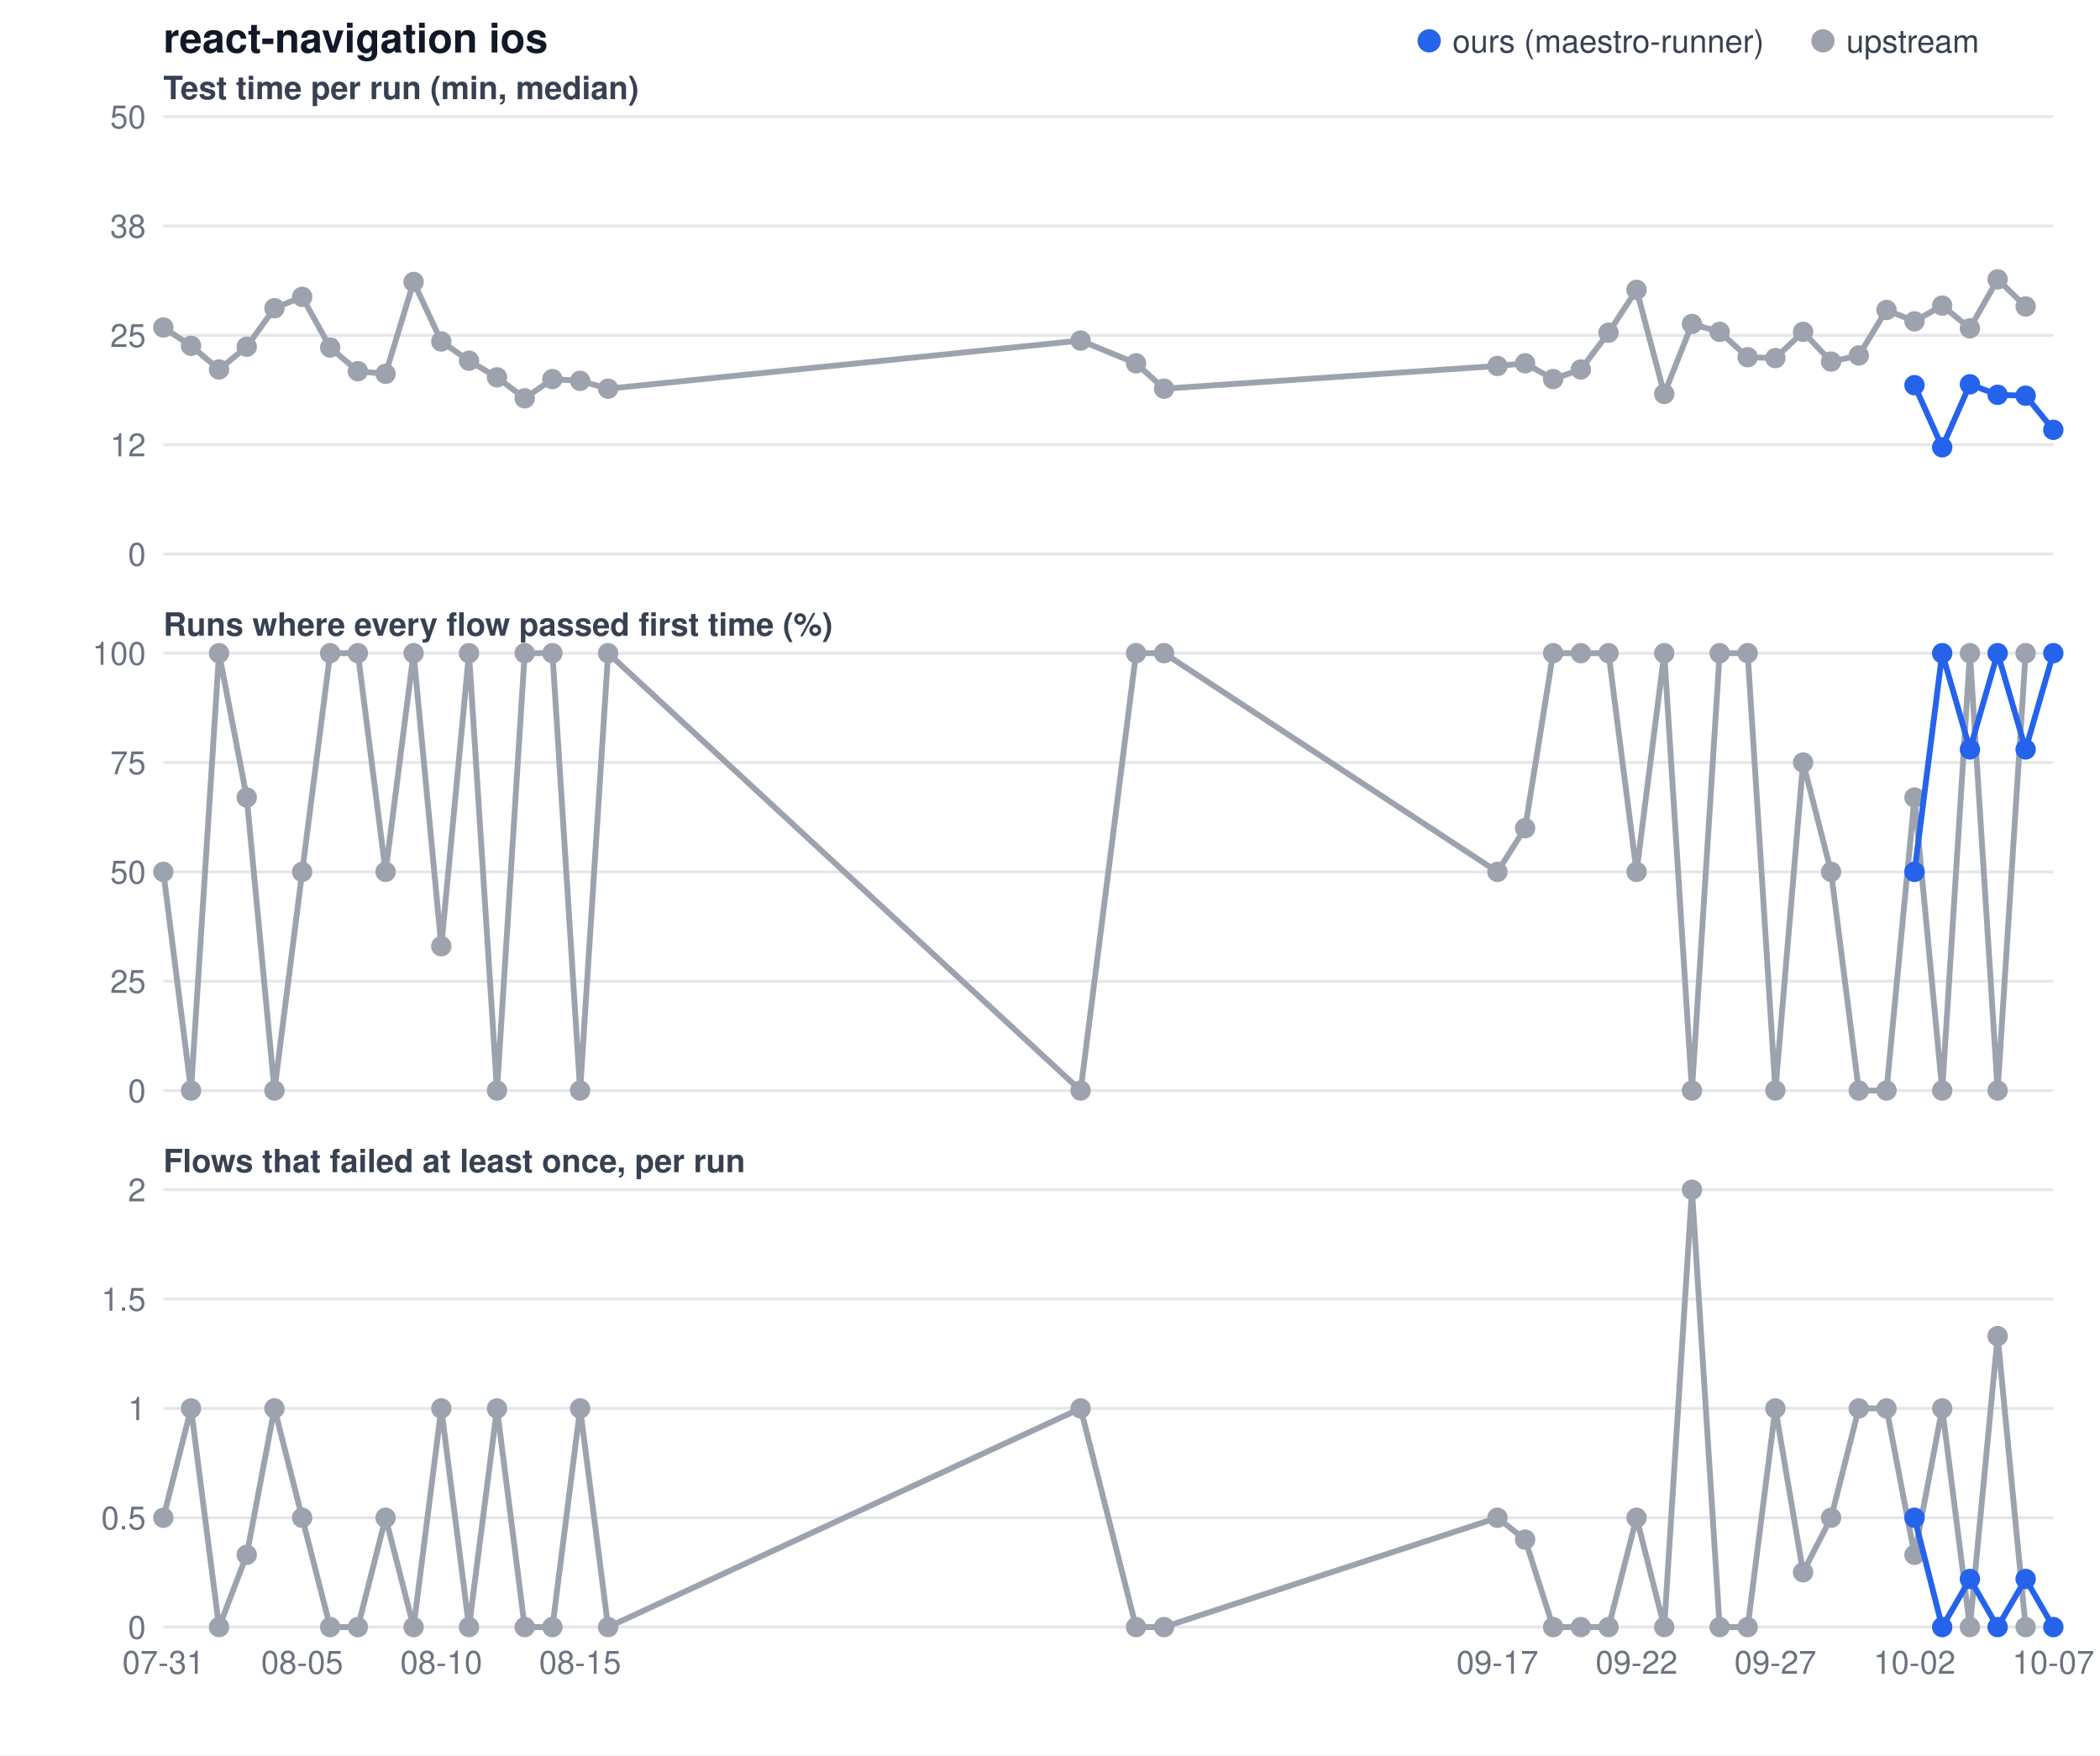
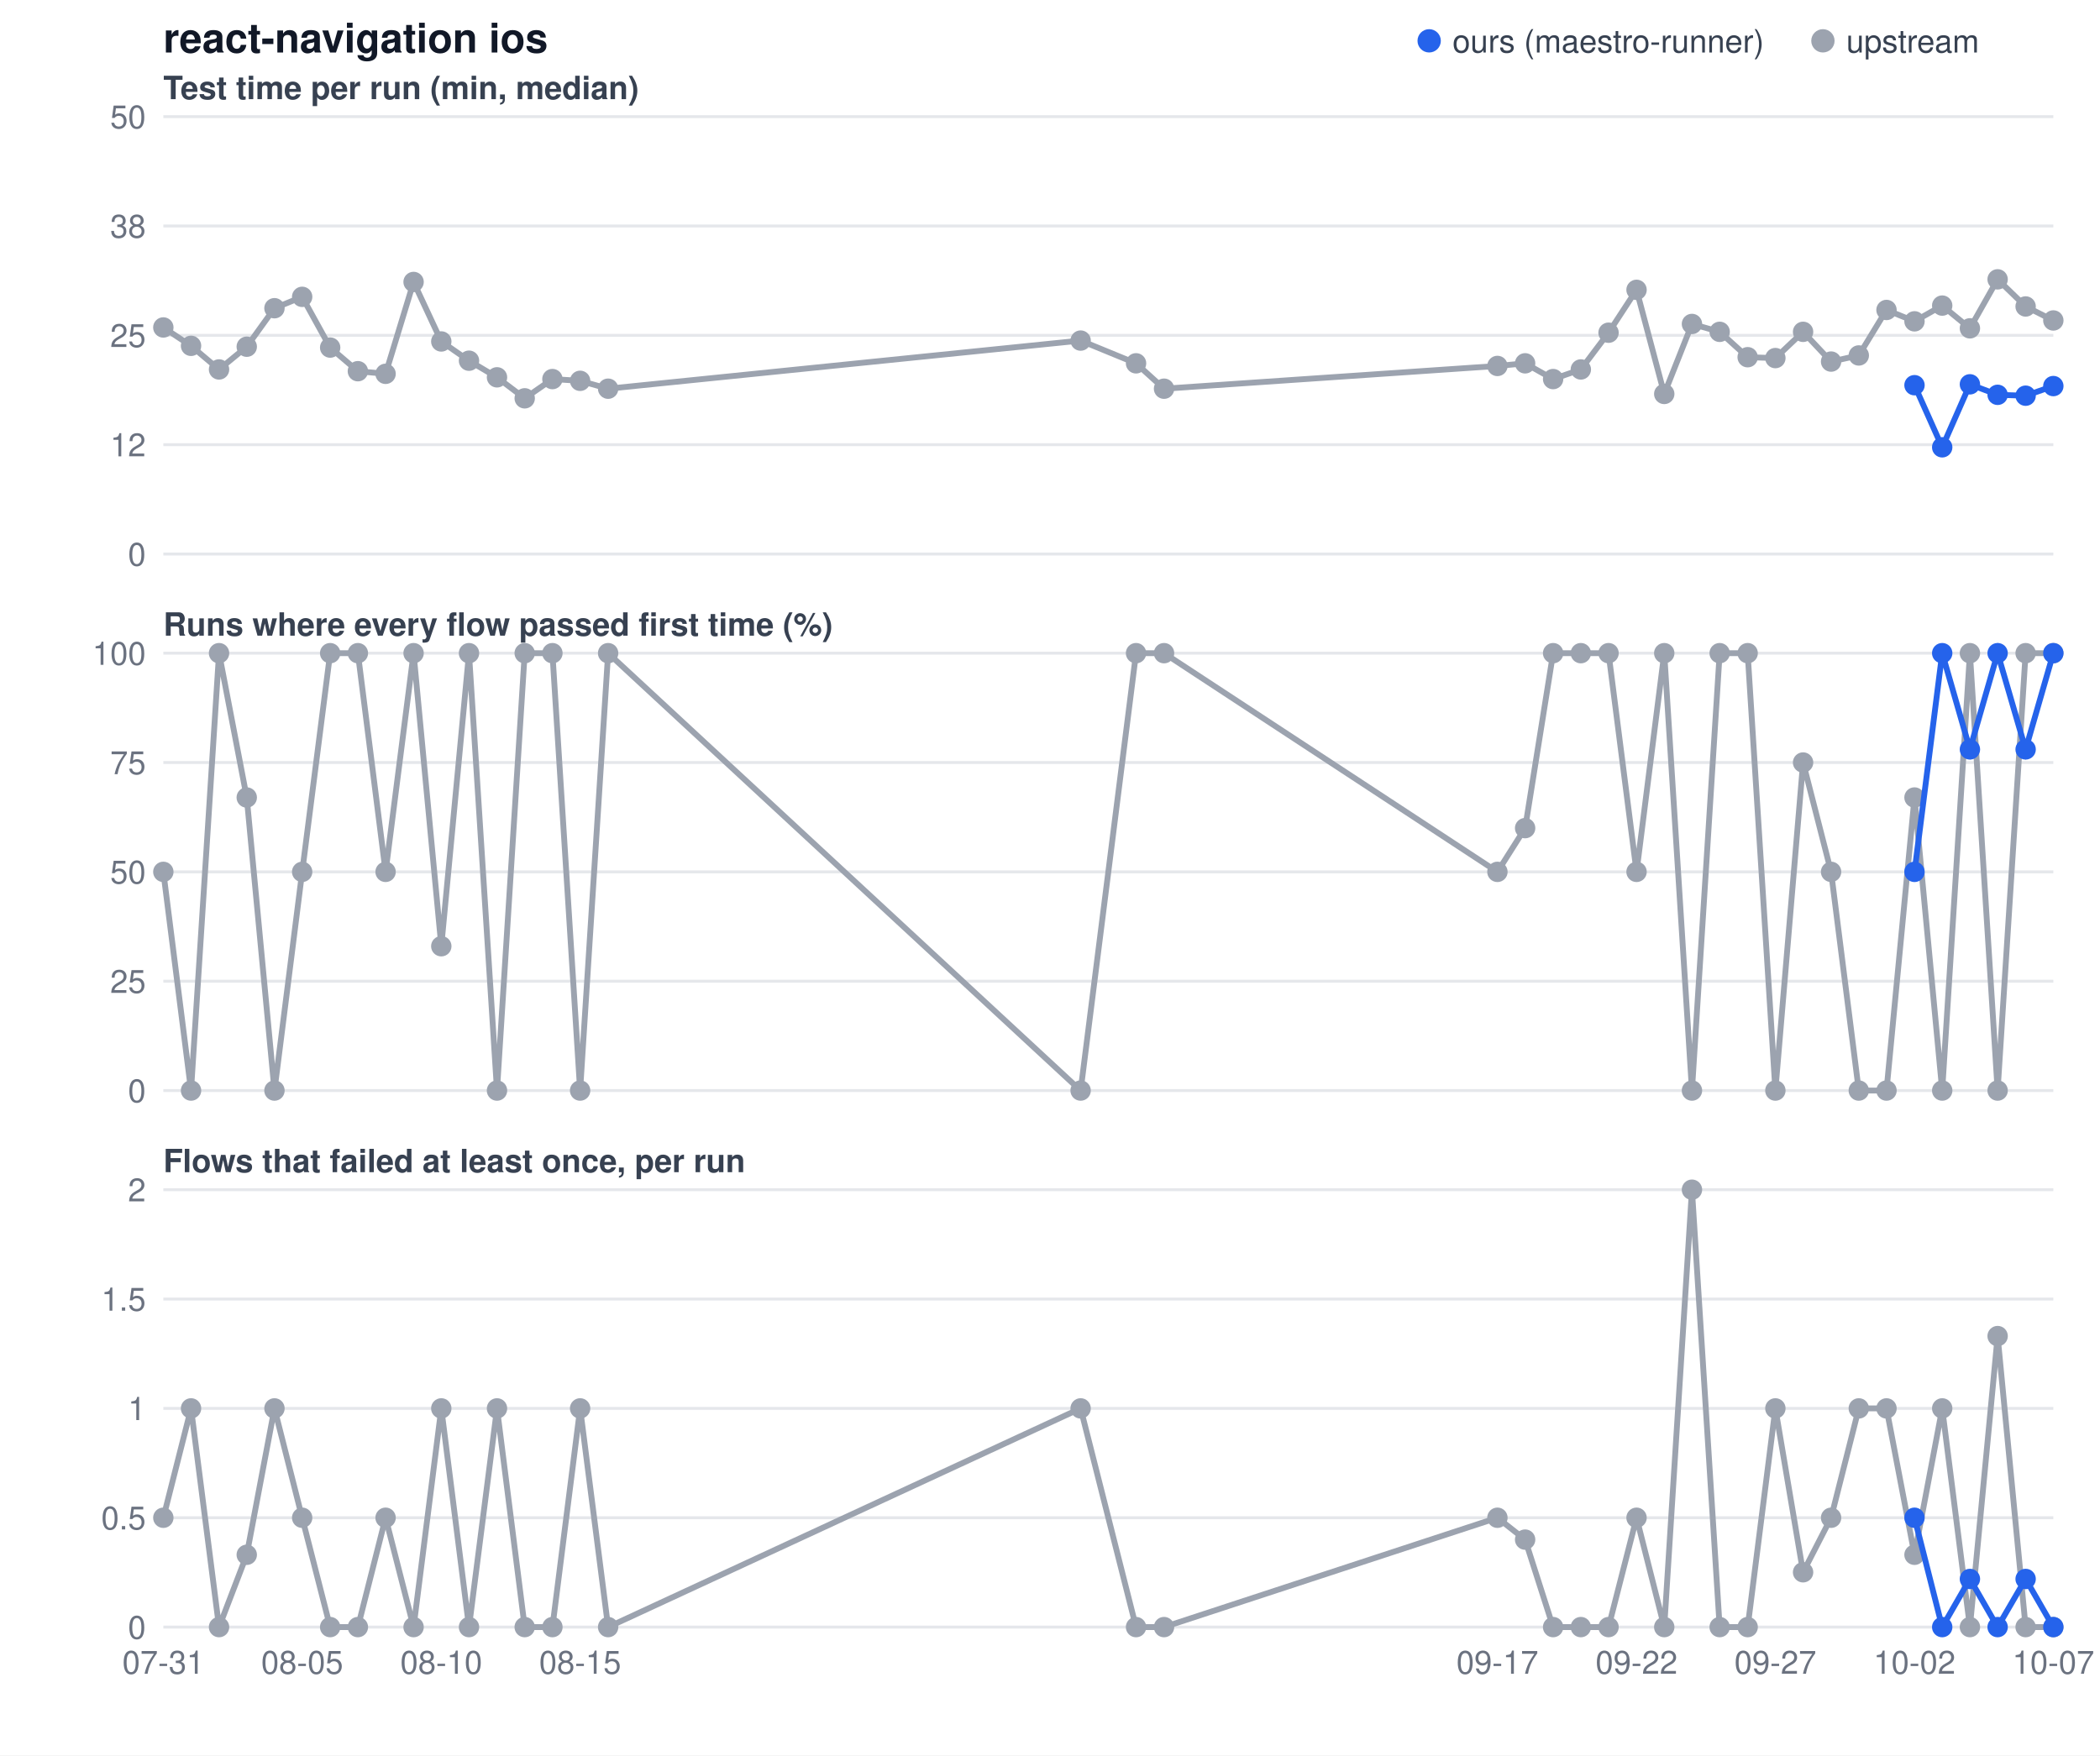
<svg xmlns="http://www.w3.org/2000/svg" width="720" height="602" font-family="-apple-system,Segoe UI,Helvetica,Arial,sans-serif" font-size="11">
  <rect width="100%" height="100%" fill="#ffffff" />
  <text x="56" y="18" font-size="14" font-weight="600" fill="#111827">react-navigation ios</text>
  <circle cx="490" cy="14" r="4" fill="#2563eb" />
  <text x="498" y="18" fill="#374151">ours (maestro-runner)</text>
  <circle cx="625" cy="14" r="4" fill="#9ca3af" />
  <text x="633" y="18" fill="#374151">upstream</text>
  <text x="56" y="34" fill="#374151" font-weight="600">Test time per run (min, median)</text>
  <line x1="56" x2="704" y1="190.0" y2="190.0" stroke="#e5e7eb" />
  <text x="50" y="194.0" text-anchor="end" fill="#6b7280">0</text>
  <line x1="56" x2="704" y1="152.5" y2="152.5" stroke="#e5e7eb" />
  <text x="50" y="156.5" text-anchor="end" fill="#6b7280">12</text>
  <line x1="56" x2="704" y1="115.0" y2="115.0" stroke="#e5e7eb" />
  <text x="50" y="119.0" text-anchor="end" fill="#6b7280">25</text>
  <line x1="56" x2="704" y1="77.5" y2="77.5" stroke="#e5e7eb" />
  <text x="50" y="81.5" text-anchor="end" fill="#6b7280">38</text>
  <line x1="56" x2="704" y1="40.0" y2="40.0" stroke="#e5e7eb" />
  <text x="50" y="44.0" text-anchor="end" fill="#6b7280">50</text>
-   <polyline fill="none" stroke="#9ca3af" stroke-width="2" points="56.0,112.3 65.5,118.6 75.1,126.7 84.6,118.9 94.1,105.7 103.6,101.8 113.2,119.2 122.7,127.3 132.2,128.2 141.8,96.7 151.3,117.1 160.8,123.7 170.4,129.4 179.9,136.6 189.4,130.0 198.9,130.6 208.5,133.3 370.5,116.8 389.5,124.6 399.1,133.3 513.4,125.5 522.9,124.6 532.5,130.0 542.0,126.7 551.5,114.1 561.1,99.4 570.6,135.1 580.1,111.1 589.6,113.8 599.2,122.5 608.7,122.8 618.2,113.8 627.8,124.0 637.3,121.9 646.8,106.3 656.4,110.2 665.9,104.8 675.4,112.6 684.9,95.8 694.5,105.1" />
+   <polyline fill="none" stroke="#9ca3af" stroke-width="2" points="56.0,112.3 65.5,118.6 75.1,126.7 84.6,118.9 94.1,105.7 103.6,101.8 113.2,119.2 122.7,127.3 132.2,128.2 141.8,96.7 151.3,117.1 160.8,123.7 170.4,129.4 179.9,136.6 189.4,130.0 198.9,130.6 208.5,133.3 370.5,116.8 389.5,124.6 399.1,133.3 513.4,125.5 522.9,124.6 532.5,130.0 542.0,126.7 551.5,114.1 561.1,99.4 570.6,135.1 580.1,111.1 589.6,113.8 599.2,122.5 608.7,122.8 618.2,113.8 627.8,124.0 637.3,121.9 646.8,106.3 656.4,110.2 665.9,104.8 675.4,112.6 684.9,95.8 694.5,105.1 704.0,109.9" />
  <circle cx="56.0" cy="112.3" r="3.5" fill="#9ca3af" />
  <circle cx="65.5" cy="118.6" r="3.5" fill="#9ca3af" />
  <circle cx="75.1" cy="126.7" r="3.5" fill="#9ca3af" />
  <circle cx="84.6" cy="118.9" r="3.5" fill="#9ca3af" />
  <circle cx="94.1" cy="105.7" r="3.5" fill="#9ca3af" />
  <circle cx="103.6" cy="101.8" r="3.5" fill="#9ca3af" />
  <circle cx="113.2" cy="119.2" r="3.5" fill="#9ca3af" />
  <circle cx="122.7" cy="127.3" r="3.5" fill="#9ca3af" />
  <circle cx="132.2" cy="128.2" r="3.5" fill="#9ca3af" />
  <circle cx="141.8" cy="96.7" r="3.5" fill="#9ca3af" />
  <circle cx="151.3" cy="117.1" r="3.5" fill="#9ca3af" />
  <circle cx="160.8" cy="123.7" r="3.5" fill="#9ca3af" />
  <circle cx="170.4" cy="129.4" r="3.5" fill="#9ca3af" />
  <circle cx="179.9" cy="136.6" r="3.5" fill="#9ca3af" />
  <circle cx="189.4" cy="130.0" r="3.5" fill="#9ca3af" />
  <circle cx="198.9" cy="130.6" r="3.5" fill="#9ca3af" />
  <circle cx="208.5" cy="133.3" r="3.5" fill="#9ca3af" />
  <circle cx="370.5" cy="116.8" r="3.5" fill="#9ca3af" />
  <circle cx="389.5" cy="124.6" r="3.5" fill="#9ca3af" />
  <circle cx="399.1" cy="133.3" r="3.5" fill="#9ca3af" />
  <circle cx="513.4" cy="125.5" r="3.5" fill="#9ca3af" />
  <circle cx="522.9" cy="124.6" r="3.5" fill="#9ca3af" />
  <circle cx="532.5" cy="130.0" r="3.5" fill="#9ca3af" />
  <circle cx="542.0" cy="126.7" r="3.5" fill="#9ca3af" />
  <circle cx="551.5" cy="114.1" r="3.5" fill="#9ca3af" />
  <circle cx="561.1" cy="99.4" r="3.5" fill="#9ca3af" />
  <circle cx="570.6" cy="135.1" r="3.5" fill="#9ca3af" />
  <circle cx="580.1" cy="111.1" r="3.5" fill="#9ca3af" />
  <circle cx="589.6" cy="113.8" r="3.5" fill="#9ca3af" />
  <circle cx="599.2" cy="122.5" r="3.5" fill="#9ca3af" />
  <circle cx="608.7" cy="122.8" r="3.5" fill="#9ca3af" />
  <circle cx="618.2" cy="113.8" r="3.5" fill="#9ca3af" />
  <circle cx="627.8" cy="124.0" r="3.5" fill="#9ca3af" />
  <circle cx="637.3" cy="121.9" r="3.5" fill="#9ca3af" />
  <circle cx="646.8" cy="106.3" r="3.5" fill="#9ca3af" />
  <circle cx="656.4" cy="110.2" r="3.5" fill="#9ca3af" />
  <circle cx="665.9" cy="104.8" r="3.5" fill="#9ca3af" />
  <circle cx="675.4" cy="112.6" r="3.5" fill="#9ca3af" />
  <circle cx="684.9" cy="95.8" r="3.5" fill="#9ca3af" />
  <circle cx="694.5" cy="105.1" r="3.5" fill="#9ca3af" />
-   <polyline fill="none" stroke="#2563eb" stroke-width="2" points="656.4,132.1 665.9,153.4 675.4,131.8 684.9,135.4 694.5,135.7 704.0,147.4" />
+   <circle cx="704.0" cy="109.9" r="3.5" fill="#9ca3af" />
+   <polyline fill="none" stroke="#2563eb" stroke-width="2" points="656.4,132.1 665.9,153.4 675.4,131.8 684.9,135.4 694.5,135.7 704.0,132.4" />
  <circle cx="656.4" cy="132.1" r="3.5" fill="#2563eb" />
  <circle cx="665.9" cy="153.4" r="3.5" fill="#2563eb" />
  <circle cx="675.4" cy="131.8" r="3.5" fill="#2563eb" />
  <circle cx="684.9" cy="135.4" r="3.5" fill="#2563eb" />
  <circle cx="694.5" cy="135.7" r="3.5" fill="#2563eb" />
-   <circle cx="704.0" cy="147.4" r="3.5" fill="#2563eb" />
+   <circle cx="704.0" cy="132.4" r="3.5" fill="#2563eb" />
  <text x="56" y="218" fill="#374151" font-weight="600">Runs where every flow passed first time (%)</text>
  <line x1="56" x2="704" y1="374.0" y2="374.0" stroke="#e5e7eb" />
  <text x="50" y="378.0" text-anchor="end" fill="#6b7280">0</text>
  <line x1="56" x2="704" y1="336.5" y2="336.5" stroke="#e5e7eb" />
  <text x="50" y="340.5" text-anchor="end" fill="#6b7280">25</text>
  <line x1="56" x2="704" y1="299.0" y2="299.0" stroke="#e5e7eb" />
  <text x="50" y="303.0" text-anchor="end" fill="#6b7280">50</text>
  <line x1="56" x2="704" y1="261.5" y2="261.5" stroke="#e5e7eb" />
  <text x="50" y="265.5" text-anchor="end" fill="#6b7280">75</text>
  <line x1="56" x2="704" y1="224.0" y2="224.0" stroke="#e5e7eb" />
  <text x="50" y="228.0" text-anchor="end" fill="#6b7280">100</text>
-   <polyline fill="none" stroke="#9ca3af" stroke-width="2" points="56.0,299.0 65.5,374.0 75.1,224.0 84.6,273.5 94.1,374.0 103.6,299.0 113.2,224.0 122.7,224.0 132.2,299.0 141.8,224.0 151.3,324.5 160.8,224.0 170.4,374.0 179.9,224.0 189.4,224.0 198.9,374.0 208.5,224.0 370.5,374.0 389.5,224.0 399.1,224.0 513.4,299.0 522.9,284.0 532.5,224.0 542.0,224.0 551.5,224.0 561.1,299.0 570.6,224.0 580.1,374.0 589.6,224.0 599.2,224.0 608.7,374.0 618.2,261.5 627.8,299.0 637.3,374.0 646.8,374.0 656.4,273.5 665.9,374.0 675.4,224.0 684.9,374.0 694.5,224.0" />
+   <polyline fill="none" stroke="#9ca3af" stroke-width="2" points="56.0,299.0 65.5,374.0 75.1,224.0 84.6,273.5 94.1,374.0 103.6,299.0 113.2,224.0 122.7,224.0 132.2,299.0 141.8,224.0 151.3,324.5 160.8,224.0 170.4,374.0 179.9,224.0 189.4,224.0 198.9,374.0 208.5,224.0 370.5,374.0 389.5,224.0 399.1,224.0 513.4,299.0 522.9,284.0 532.5,224.0 542.0,224.0 551.5,224.0 561.1,299.0 570.6,224.0 580.1,374.0 589.6,224.0 599.2,224.0 608.7,374.0 618.2,261.5 627.8,299.0 637.3,374.0 646.8,374.0 656.4,273.5 665.9,374.0 675.4,224.0 684.9,374.0 694.5,224.0 704.0,224.0" />
  <circle cx="56.0" cy="299.0" r="3.5" fill="#9ca3af" />
  <circle cx="65.5" cy="374.0" r="3.5" fill="#9ca3af" />
  <circle cx="75.1" cy="224.0" r="3.5" fill="#9ca3af" />
  <circle cx="84.6" cy="273.5" r="3.5" fill="#9ca3af" />
  <circle cx="94.1" cy="374.0" r="3.5" fill="#9ca3af" />
  <circle cx="103.6" cy="299.0" r="3.5" fill="#9ca3af" />
  <circle cx="113.2" cy="224.0" r="3.5" fill="#9ca3af" />
  <circle cx="122.7" cy="224.0" r="3.5" fill="#9ca3af" />
  <circle cx="132.2" cy="299.0" r="3.5" fill="#9ca3af" />
  <circle cx="141.8" cy="224.0" r="3.5" fill="#9ca3af" />
  <circle cx="151.3" cy="324.5" r="3.5" fill="#9ca3af" />
  <circle cx="160.8" cy="224.0" r="3.5" fill="#9ca3af" />
  <circle cx="170.4" cy="374.0" r="3.5" fill="#9ca3af" />
  <circle cx="179.9" cy="224.0" r="3.5" fill="#9ca3af" />
  <circle cx="189.4" cy="224.0" r="3.5" fill="#9ca3af" />
  <circle cx="198.9" cy="374.0" r="3.5" fill="#9ca3af" />
  <circle cx="208.5" cy="224.0" r="3.5" fill="#9ca3af" />
  <circle cx="370.5" cy="374.0" r="3.5" fill="#9ca3af" />
  <circle cx="389.5" cy="224.0" r="3.5" fill="#9ca3af" />
  <circle cx="399.1" cy="224.0" r="3.5" fill="#9ca3af" />
  <circle cx="513.4" cy="299.0" r="3.5" fill="#9ca3af" />
  <circle cx="522.9" cy="284.0" r="3.5" fill="#9ca3af" />
  <circle cx="532.5" cy="224.0" r="3.5" fill="#9ca3af" />
  <circle cx="542.0" cy="224.0" r="3.5" fill="#9ca3af" />
  <circle cx="551.5" cy="224.0" r="3.5" fill="#9ca3af" />
  <circle cx="561.1" cy="299.0" r="3.5" fill="#9ca3af" />
  <circle cx="570.6" cy="224.0" r="3.5" fill="#9ca3af" />
  <circle cx="580.1" cy="374.0" r="3.5" fill="#9ca3af" />
  <circle cx="589.6" cy="224.0" r="3.5" fill="#9ca3af" />
  <circle cx="599.2" cy="224.0" r="3.5" fill="#9ca3af" />
  <circle cx="608.7" cy="374.0" r="3.5" fill="#9ca3af" />
  <circle cx="618.2" cy="261.5" r="3.5" fill="#9ca3af" />
  <circle cx="627.8" cy="299.0" r="3.5" fill="#9ca3af" />
  <circle cx="637.3" cy="374.0" r="3.5" fill="#9ca3af" />
  <circle cx="646.8" cy="374.0" r="3.5" fill="#9ca3af" />
  <circle cx="656.4" cy="273.5" r="3.5" fill="#9ca3af" />
  <circle cx="665.9" cy="374.0" r="3.5" fill="#9ca3af" />
  <circle cx="675.4" cy="224.0" r="3.5" fill="#9ca3af" />
  <circle cx="684.9" cy="374.0" r="3.5" fill="#9ca3af" />
  <circle cx="694.5" cy="224.0" r="3.5" fill="#9ca3af" />
+   <circle cx="704.0" cy="224.0" r="3.5" fill="#9ca3af" />
  <polyline fill="none" stroke="#2563eb" stroke-width="2" points="656.4,299.0 665.9,224.0 675.4,257.0 684.9,224.0 694.5,257.0 704.0,224.0" />
  <circle cx="656.4" cy="299.0" r="3.5" fill="#2563eb" />
  <circle cx="665.9" cy="224.0" r="3.5" fill="#2563eb" />
  <circle cx="675.4" cy="257.0" r="3.5" fill="#2563eb" />
  <circle cx="684.9" cy="224.0" r="3.5" fill="#2563eb" />
  <circle cx="694.5" cy="257.0" r="3.5" fill="#2563eb" />
  <circle cx="704.0" cy="224.0" r="3.5" fill="#2563eb" />
  <text x="56" y="402" fill="#374151" font-weight="600">Flows that failed at least once, per run</text>
  <line x1="56" x2="704" y1="558.0" y2="558.0" stroke="#e5e7eb" />
  <text x="50" y="562.0" text-anchor="end" fill="#6b7280">0</text>
  <line x1="56" x2="704" y1="520.5" y2="520.5" stroke="#e5e7eb" />
  <text x="50" y="524.5" text-anchor="end" fill="#6b7280">0.5</text>
  <line x1="56" x2="704" y1="483.0" y2="483.0" stroke="#e5e7eb" />
  <text x="50" y="487.0" text-anchor="end" fill="#6b7280">1</text>
  <line x1="56" x2="704" y1="445.5" y2="445.5" stroke="#e5e7eb" />
  <text x="50" y="449.5" text-anchor="end" fill="#6b7280">1.5</text>
  <line x1="56" x2="704" y1="408.0" y2="408.0" stroke="#e5e7eb" />
  <text x="50" y="412.0" text-anchor="end" fill="#6b7280">2</text>
-   <polyline fill="none" stroke="#9ca3af" stroke-width="2" points="56.0,520.5 65.5,483.0 75.1,558.0 84.6,533.2 94.1,483.0 103.6,520.5 113.2,558.0 122.7,558.0 132.2,520.5 141.8,558.0 151.3,483.0 160.8,558.0 170.4,483.0 179.9,558.0 189.4,558.0 198.9,483.0 208.5,558.0 370.5,483.0 389.5,558.0 399.1,558.0 513.4,520.5 522.9,528.0 532.5,558.0 542.0,558.0 551.5,558.0 561.1,520.5 570.6,558.0 580.1,408.0 589.6,558.0 599.2,558.0 608.7,483.0 618.2,539.2 627.8,520.5 637.3,483.0 646.8,483.0 656.4,533.2 665.9,483.0 675.4,558.0 684.9,458.2 694.5,558.0" />
+   <polyline fill="none" stroke="#9ca3af" stroke-width="2" points="56.0,520.5 65.5,483.0 75.1,558.0 84.6,533.2 94.1,483.0 103.6,520.5 113.2,558.0 122.7,558.0 132.2,520.5 141.8,558.0 151.3,483.0 160.8,558.0 170.4,483.0 179.9,558.0 189.4,558.0 198.9,483.0 208.5,558.0 370.5,483.0 389.5,558.0 399.1,558.0 513.4,520.5 522.9,528.0 532.5,558.0 542.0,558.0 551.5,558.0 561.1,520.5 570.6,558.0 580.1,408.0 589.6,558.0 599.2,558.0 608.7,483.0 618.2,539.2 627.8,520.5 637.3,483.0 646.8,483.0 656.4,533.2 665.9,483.0 675.4,558.0 684.9,458.2 694.5,558.0 704.0,558.0" />
  <circle cx="56.0" cy="520.5" r="3.5" fill="#9ca3af" />
  <circle cx="65.5" cy="483.0" r="3.5" fill="#9ca3af" />
  <circle cx="75.1" cy="558.0" r="3.5" fill="#9ca3af" />
  <circle cx="84.6" cy="533.2" r="3.5" fill="#9ca3af" />
  <circle cx="94.1" cy="483.0" r="3.5" fill="#9ca3af" />
  <circle cx="103.6" cy="520.5" r="3.5" fill="#9ca3af" />
  <circle cx="113.2" cy="558.0" r="3.5" fill="#9ca3af" />
  <circle cx="122.7" cy="558.0" r="3.5" fill="#9ca3af" />
  <circle cx="132.2" cy="520.5" r="3.5" fill="#9ca3af" />
  <circle cx="141.8" cy="558.0" r="3.5" fill="#9ca3af" />
  <circle cx="151.3" cy="483.0" r="3.5" fill="#9ca3af" />
  <circle cx="160.8" cy="558.0" r="3.5" fill="#9ca3af" />
  <circle cx="170.4" cy="483.0" r="3.5" fill="#9ca3af" />
  <circle cx="179.9" cy="558.0" r="3.5" fill="#9ca3af" />
  <circle cx="189.4" cy="558.0" r="3.5" fill="#9ca3af" />
  <circle cx="198.9" cy="483.0" r="3.5" fill="#9ca3af" />
  <circle cx="208.5" cy="558.0" r="3.5" fill="#9ca3af" />
  <circle cx="370.5" cy="483.0" r="3.5" fill="#9ca3af" />
  <circle cx="389.5" cy="558.0" r="3.5" fill="#9ca3af" />
  <circle cx="399.1" cy="558.0" r="3.5" fill="#9ca3af" />
  <circle cx="513.4" cy="520.5" r="3.5" fill="#9ca3af" />
  <circle cx="522.9" cy="528.0" r="3.5" fill="#9ca3af" />
  <circle cx="532.5" cy="558.0" r="3.5" fill="#9ca3af" />
  <circle cx="542.0" cy="558.0" r="3.5" fill="#9ca3af" />
  <circle cx="551.5" cy="558.0" r="3.5" fill="#9ca3af" />
  <circle cx="561.1" cy="520.5" r="3.5" fill="#9ca3af" />
  <circle cx="570.6" cy="558.0" r="3.5" fill="#9ca3af" />
  <circle cx="580.1" cy="408.0" r="3.5" fill="#9ca3af" />
  <circle cx="589.6" cy="558.0" r="3.5" fill="#9ca3af" />
  <circle cx="599.2" cy="558.0" r="3.5" fill="#9ca3af" />
  <circle cx="608.7" cy="483.0" r="3.5" fill="#9ca3af" />
  <circle cx="618.2" cy="539.2" r="3.5" fill="#9ca3af" />
  <circle cx="627.8" cy="520.5" r="3.5" fill="#9ca3af" />
  <circle cx="637.3" cy="483.0" r="3.5" fill="#9ca3af" />
  <circle cx="646.8" cy="483.0" r="3.5" fill="#9ca3af" />
  <circle cx="656.4" cy="533.2" r="3.5" fill="#9ca3af" />
  <circle cx="665.9" cy="483.0" r="3.5" fill="#9ca3af" />
  <circle cx="675.4" cy="558.0" r="3.5" fill="#9ca3af" />
  <circle cx="684.9" cy="458.2" r="3.5" fill="#9ca3af" />
  <circle cx="694.5" cy="558.0" r="3.5" fill="#9ca3af" />
+   <circle cx="704.0" cy="558.0" r="3.5" fill="#9ca3af" />
  <polyline fill="none" stroke="#2563eb" stroke-width="2" points="656.4,520.5 665.9,558.0 675.4,541.5 684.9,558.0 694.5,541.5 704.0,558.0" />
  <circle cx="656.4" cy="520.5" r="3.5" fill="#2563eb" />
  <circle cx="665.9" cy="558.0" r="3.5" fill="#2563eb" />
  <circle cx="675.4" cy="541.5" r="3.5" fill="#2563eb" />
  <circle cx="684.9" cy="558.0" r="3.5" fill="#2563eb" />
  <circle cx="694.5" cy="541.5" r="3.5" fill="#2563eb" />
  <circle cx="704.0" cy="558.0" r="3.5" fill="#2563eb" />
  <text x="56.0" y="574" text-anchor="middle" fill="#6b7280">07-31</text>
  <text x="103.6" y="574" text-anchor="middle" fill="#6b7280">08-05</text>
  <text x="151.3" y="574" text-anchor="middle" fill="#6b7280">08-10</text>
  <text x="198.9" y="574" text-anchor="middle" fill="#6b7280">08-15</text>
  <text x="513.4" y="574" text-anchor="middle" fill="#6b7280">09-17</text>
  <text x="561.1" y="574" text-anchor="middle" fill="#6b7280">09-22</text>
  <text x="608.7" y="574" text-anchor="middle" fill="#6b7280">09-27</text>
  <text x="656.4" y="574" text-anchor="middle" fill="#6b7280">10-02</text>
  <text x="704.0" y="574" text-anchor="middle" fill="#6b7280">10-07</text>
</svg>
